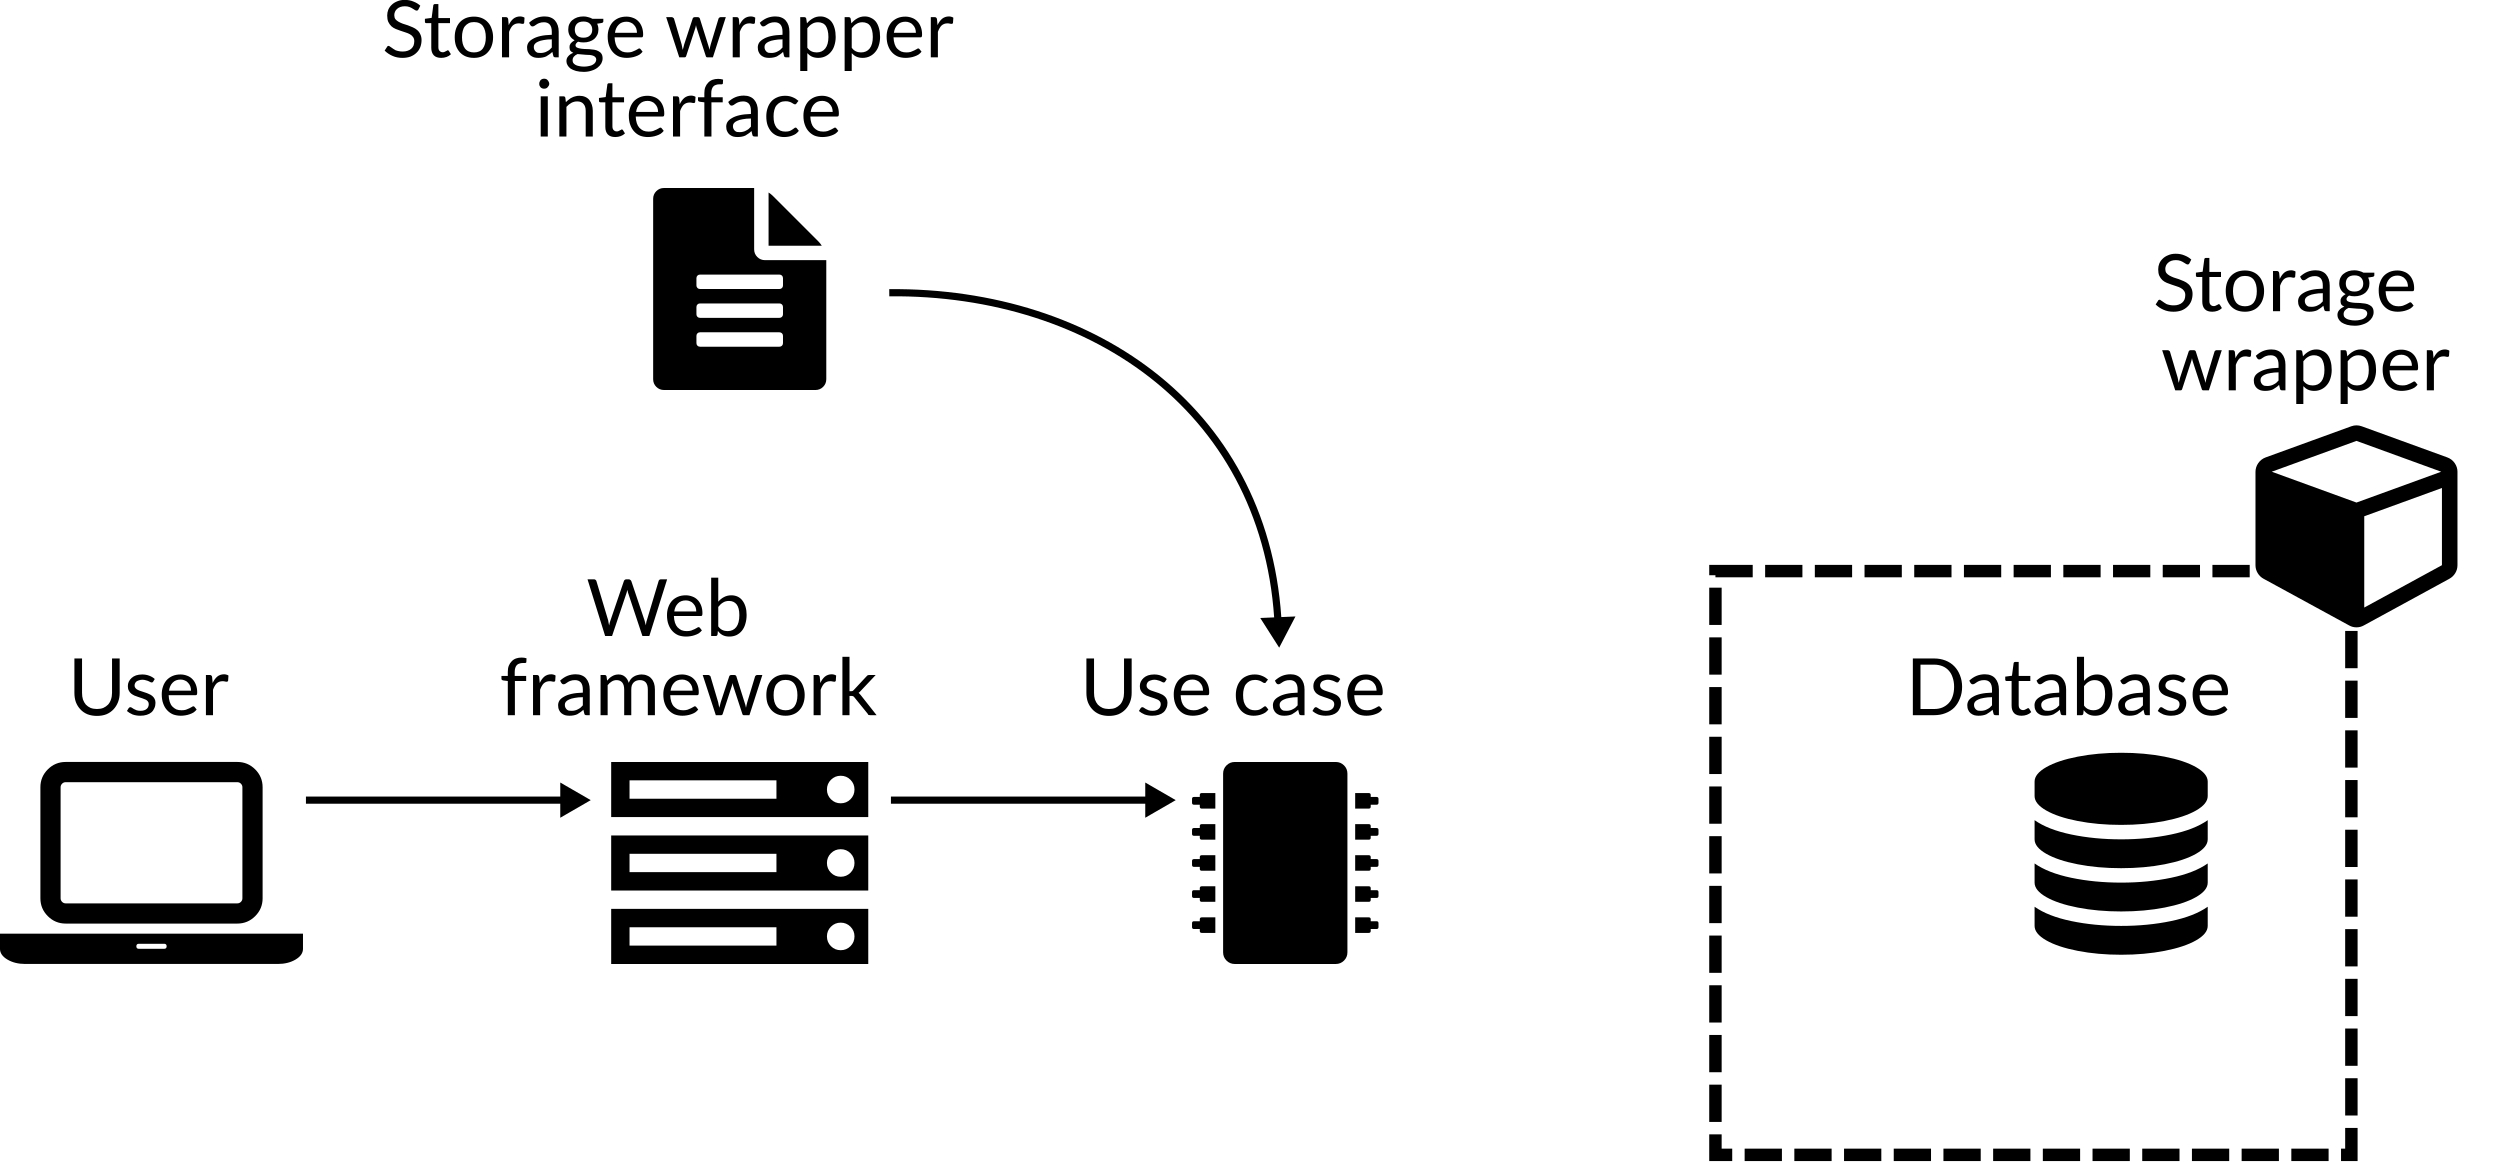
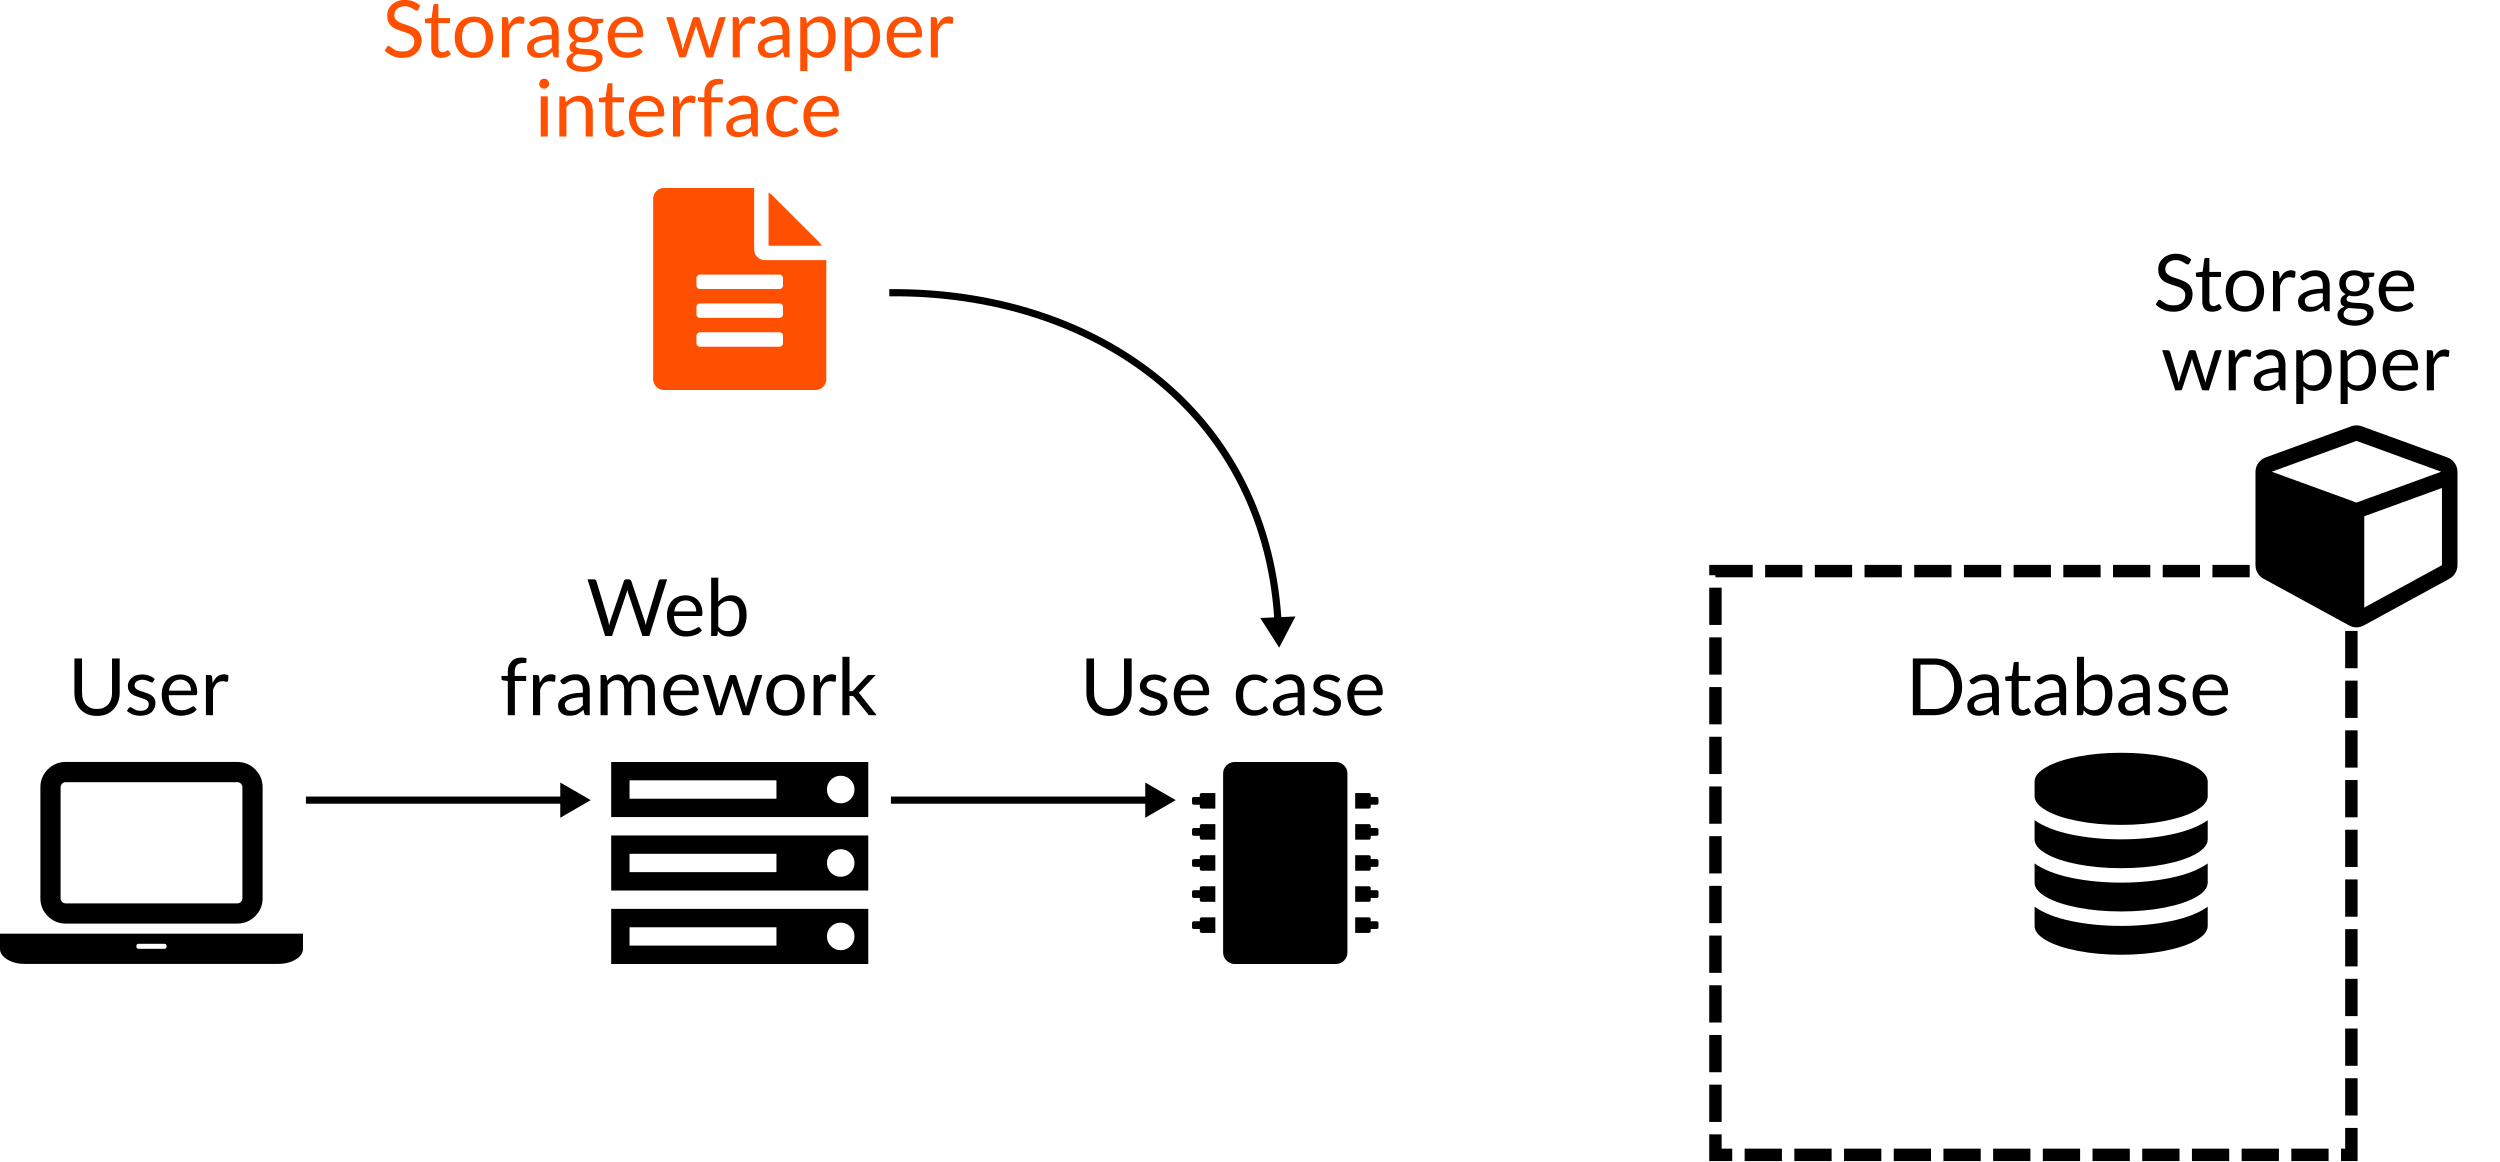
<svg xmlns="http://www.w3.org/2000/svg" width="214.893mm" height="99.802mm" viewBox="0 0 214.893 99.802" version="1.1" id="svg987">
  <defs id="defs981">
    <marker orient="auto" refY="0" refX="0" id="TriangleOutM-7-7-3" style="overflow:visible">
      <path id="path1723-5-0-6" d="M 5.77,0 -2.88,5 V -5 Z" style="fill:#000000;fill-opacity:1;fill-rule:evenodd;stroke:#000000;stroke-width:1pt;stroke-opacity:1" transform="scale(0.4)" />
    </marker>
    <marker orient="auto" refY="0" refX="0" id="TriangleOutM-7" style="overflow:visible">
      <path id="path1723-5" d="M 5.77,0 -2.88,5 V -5 Z" style="fill:#000000;fill-opacity:1;fill-rule:evenodd;stroke:#000000;stroke-width:1pt;stroke-opacity:1" transform="scale(0.4)" />
    </marker>
    <marker orient="auto" refY="0" refX="0" id="TriangleOutM" style="overflow:visible">
      <path id="path1723" d="M 5.77,0 -2.88,5 V -5 Z" style="fill:#000000;fill-opacity:1;fill-rule:evenodd;stroke:#000000;stroke-width:1pt;stroke-opacity:1" transform="scale(0.4)" />
    </marker>
  </defs>
  <g id="layer1" transform="translate(-414.9168,151.2877)">
    <path id="user-icon" d="m 420.56,-71.9 q -0.895,0 -1.533,-0.638 -0.638,-0.638 -0.638,-1.533 v -9.55 q 0,-0.895 0.638,-1.533 0.638,-0.638 1.533,-0.638 h 14.759 q 0.895,0 1.533,0.638 0.638,0.638 0.638,1.533 v 9.55 q 0,0.895 -0.638,1.533 -0.638,0.638 -1.533,0.638 z m -0.434,-11.72 v 9.55 q 0,0.176 0.129,0.305 0.129,0.129 0.305,0.129 h 14.759 q 0.176,0 0.305,-0.129 0.129,-0.129 0.129,-0.305 v -9.55 q 0,-0.176 -0.129,-0.305 -0.129,-0.129 -0.305,-0.129 h -14.759 q -0.176,0 -0.305,0.129 -0.129,0.129 -0.129,0.305 z m 18.665,12.588 h 2.17 v 1.302 q 0,0.543 -0.638,0.922 -0.638,0.38 -1.533,0.38 h -21.704 q -0.895,0 -1.533,-0.38 -0.638,-0.38 -0.638,-0.922 v -1.302 z m -9.767,1.302 q 0.217,0 0.217,-0.217 0,-0.217 -0.217,-0.217 h -2.17 q -0.217,0 -0.217,0.217 0,0.217 0.217,0.217 z" style="stroke-width:0.014" />
    <path id="web-framework-icon" d="m 469.03,-70.006 h 12.628 v -1.578 h -12.628 z m 0,-6.314 h 12.628 v -1.578 h -12.628 z m 19.336,5.525 q 0,-0.493 -0.345,-0.839 -0.345,-0.345 -0.839,-0.345 -0.493,0 -0.839,0.345 -0.345,0.345 -0.345,0.839 0,0.493 0.345,0.839 0.345,0.345 0.839,0.345 0.493,0 0.839,-0.345 0.345,-0.345 0.345,-0.839 z m -19.336,-11.838 h 12.628 v -1.578 h -12.628 z m 19.336,5.525 q 0,-0.493 -0.345,-0.839 -0.345,-0.345 -0.839,-0.345 -0.493,0 -0.839,0.345 -0.345,0.345 -0.345,0.839 0,0.493 0.345,0.839 0.345,0.345 0.839,0.345 0.493,0 0.839,-0.345 0.345,-0.345 0.345,-0.839 z m 0,-6.314 q 0,-0.493 -0.345,-0.839 -0.345,-0.345 -0.839,-0.345 -0.493,0 -0.839,0.345 -0.345,0.345 -0.345,0.839 0,0.493 0.345,0.839 0.345,0.345 0.839,0.345 0.493,0 0.839,-0.345 0.345,-0.345 0.345,-0.839 z m 1.184,10.26 v 4.735 h -22.098 v -4.735 z m 0,-6.314 v 4.735 h -22.098 v -4.735 z m 0,-6.314 v 4.735 h -22.098 v -4.735 z" style="stroke-width:0.012" />
    <path style="fill:none;stroke:#000000;stroke-width:0.615;stroke-linecap:butt;stroke-linejoin:miter;stroke-miterlimit:4;stroke-dasharray:none;stroke-opacity:1;marker-end:url(#TriangleOutM)" d="m 441.215,-82.51 h 22.733" id="arrow-user-web-framework" />
    <text xml:space="preserve" style="font-style:normal;font-variant:normal;font-weight:normal;font-stretch:normal;font-size:6.806px;line-height:1.25;font-family:Lato;-inkscape-font-specification:Lato;letter-spacing:0px;word-spacing:0px;fill:#000000;fill-opacity:1;stroke:none;stroke-width:0.128" x="420.749" y="-89.814" id="user-text">
      <tspan id="tspan2190" x="420.749" y="-89.814" style="font-style:normal;font-variant:normal;font-weight:normal;font-stretch:normal;font-size:6.806px;font-family:Lato;-inkscape-font-specification:Lato;stroke-width:0.128">User</tspan>
    </text>
    <text xml:space="preserve" style="font-style:normal;font-variant:normal;font-weight:normal;font-stretch:normal;font-size:6.806px;line-height:1;font-family:Lato;-inkscape-font-specification:Lato;text-align:center;letter-spacing:0px;word-spacing:0px;text-anchor:middle;fill:#000000;fill-opacity:1;stroke:none;stroke-width:0.128" x="478.439" y="-96.617" id="web-framework-text">
      <tspan id="tspan2190-6" x="478.439" y="-96.617" style="font-style:normal;font-variant:normal;font-weight:normal;font-stretch:normal;font-size:6.806px;line-height:1;font-family:Lato;-inkscape-font-specification:Lato;text-align:center;text-anchor:middle;stroke-width:0.128">Web</tspan>
      <tspan x="478.439" y="-89.811" style="font-style:normal;font-variant:normal;font-weight:normal;font-stretch:normal;font-size:6.806px;line-height:1;font-family:Lato;-inkscape-font-specification:Lato;text-align:center;text-anchor:middle;stroke-width:0.128" id="tspan2212">framework</tspan>
    </text>
    <path style="fill:none;stroke:#000000;stroke-width:0.615;stroke-linecap:butt;stroke-linejoin:miter;stroke-miterlimit:4;stroke-dasharray:none;stroke-opacity:1;marker-end:url(#TriangleOutM-7)" d="m 491.499,-82.51 h 22.733" id="arrow-web-framework-use-case" />
    <path id="use-case-icon" d="m 519.384,-72.434 v 1.336 h -1.169 q -0.167,0 -0.167,-0.167 v -0.167 h -0.501 q -0.167,0 -0.167,-0.167 v -0.334 q 0,-0.167 0.167,-0.167 h 0.501 v -0.167 q 0,-0.167 0.167,-0.167 z m 0,-2.671 v 1.336 h -1.169 q -0.167,0 -0.167,-0.167 v -0.167 h -0.501 q -0.167,0 -0.167,-0.167 v -0.334 q 0,-0.167 0.167,-0.167 h 0.501 v -0.167 q 0,-0.167 0.167,-0.167 z m 0,-2.671 v 1.336 h -1.169 q -0.167,0 -0.167,-0.167 v -0.167 h -0.501 q -0.167,0 -0.167,-0.167 v -0.334 q 0,-0.167 0.167,-0.167 h 0.501 v -0.167 q 0,-0.167 0.167,-0.167 z m 0,-2.671 v 1.336 h -1.169 q -0.167,0 -0.167,-0.167 v -0.167 h -0.501 q -0.167,0 -0.167,-0.167 v -0.334 q 0,-0.167 0.167,-0.167 h 0.501 v -0.167 q 0,-0.167 0.167,-0.167 z m 0,-2.671 v 1.336 h -1.169 q -0.167,0 -0.167,-0.167 v -0.167 h -0.501 q -0.167,0 -0.167,-0.167 v -0.334 q 0,-0.167 0.167,-0.167 h 0.501 v -0.167 q 0,-0.167 0.167,-0.167 z m 11.353,-1.67 v 15.36 q 0,0.417 -0.292,0.71 -0.292,0.292 -0.71,0.292 h -8.681 q -0.417,0 -0.71,-0.292 -0.292,-0.292 -0.292,-0.71 v -15.36 q 0,-0.417 0.292,-0.71 0.292,-0.292 0.71,-0.292 h 8.681 q 0.417,0 0.71,0.292 0.292,0.292 0.292,0.71 z m 2.671,12.855 v 0.334 q 0,0.167 -0.167,0.167 h -0.501 v 0.167 q 0,0.167 -0.167,0.167 h -1.169 v -1.336 h 1.169 q 0.167,0 0.167,0.167 v 0.167 h 0.501 q 0.167,0 0.167,0.167 z m 0,-2.671 v 0.334 q 0,0.167 -0.167,0.167 h -0.501 v 0.167 q 0,0.167 -0.167,0.167 h -1.169 v -1.336 h 1.169 q 0.167,0 0.167,0.167 v 0.167 h 0.501 q 0.167,0 0.167,0.167 z m 0,-2.671 v 0.334 q 0,0.167 -0.167,0.167 h -0.501 v 0.167 q 0,0.167 -0.167,0.167 h -1.169 v -1.336 h 1.169 q 0.167,0 0.167,0.167 v 0.167 h 0.501 q 0.167,0 0.167,0.167 z m 0,-2.671 v 0.334 q 0,0.167 -0.167,0.167 h -0.501 v 0.167 q 0,0.167 -0.167,0.167 h -1.169 v -1.336 h 1.169 q 0.167,0 0.167,0.167 v 0.167 h 0.501 q 0.167,0 0.167,0.167 z m 0,-2.671 v 0.334 q 0,0.167 -0.167,0.167 h -0.501 v 0.167 q 0,0.167 -0.167,0.167 h -1.169 v -1.336 h 1.169 q 0.167,0 0.167,0.167 v 0.167 h 0.501 q 0.167,0 0.167,0.167 z" style="stroke-width:0.01" />
    <text xml:space="preserve" style="font-style:normal;font-variant:normal;font-weight:normal;font-stretch:normal;font-size:6.806px;line-height:1;font-family:Lato;-inkscape-font-specification:Lato;text-align:center;letter-spacing:0px;word-spacing:0px;text-anchor:middle;fill:#000000;fill-opacity:1;stroke:none;stroke-width:0.128" x="525.242" y="-89.814" id="use-case-text">
      <tspan x="525.242" y="-89.814" style="font-style:normal;font-variant:normal;font-weight:normal;font-stretch:normal;font-size:6.806px;line-height:1;font-family:Lato;-inkscape-font-specification:Lato;text-align:center;text-anchor:middle;stroke-width:0.128" id="tspan3110">Use case</tspan>
    </text>
-     <path id="storage-wrapper-interface-icon" d="m 485.283,-130.515 q 0.136,0.136 0.271,0.349 h -4.573 v -4.573 q 0.213,0.136 0.349,0.271 z m -4.612,1.589 h 5.271 v 10.232 q 0,0.388 -0.271,0.659 -0.271,0.271 -0.659,0.271 h -13.022 q -0.388,0 -0.659,-0.271 -0.271,-0.271 -0.271,-0.659 v -15.503 q 0,-0.388 0.271,-0.659 0.271,-0.271 0.659,-0.271 h 7.751 v 5.271 q 0,0.388 0.271,0.659 0.271,0.271 0.659,0.271 z m 1.55,7.131 v -0.62 q 0,-0.136 -0.087,-0.223 -0.087,-0.087 -0.223,-0.087 h -6.821 q -0.136,0 -0.223,0.087 -0.087,0.087 -0.087,0.223 v 0.62 q 0,0.136 0.087,0.223 0.087,0.087 0.223,0.087 h 6.821 q 0.136,0 0.223,-0.087 0.087,-0.087 0.087,-0.223 z m 0,-2.48 v -0.62 q 0,-0.136 -0.087,-0.223 -0.087,-0.087 -0.223,-0.087 h -6.821 q -0.136,0 -0.223,0.087 -0.087,0.087 -0.087,0.223 v 0.62 q 0,0.136 0.087,0.223 0.087,0.087 0.223,0.087 h 6.821 q 0.136,0 0.223,-0.087 0.087,-0.087 0.087,-0.223 z m 0,-2.48 v -0.62 q 0,-0.136 -0.087,-0.223 -0.087,-0.087 -0.223,-0.087 h -6.821 q -0.136,0 -0.223,0.087 -0.087,0.087 -0.087,0.223 v 0.62 q 0,0.136 0.087,0.223 0.087,0.087 0.223,0.087 h 6.821 q 0.136,0 0.223,-0.087 0.087,-0.087 0.087,-0.223 z" style="stroke-width:0.01" />
-     <text xml:space="preserve" style="font-style:normal;font-variant:normal;font-weight:normal;font-stretch:normal;font-size:6.806px;line-height:1;font-family:Lato;-inkscape-font-specification:Lato;text-align:center;letter-spacing:0px;word-spacing:0px;text-anchor:middle;fill:#000000;fill-opacity:1;stroke:none;stroke-width:0.128" x="478.437" y="-146.357" id="storage-wrapper-interface-text">
-       <tspan x="478.437" y="-146.357" style="font-style:normal;font-variant:normal;font-weight:normal;font-stretch:normal;font-size:6.806px;line-height:1;font-family:Lato;-inkscape-font-specification:Lato;text-align:center;text-anchor:middle;stroke-width:0.128" id="tspan2212-2">Storage wrapper</tspan>
-       <tspan x="478.437" y="-139.551" style="font-style:normal;font-variant:normal;font-weight:normal;font-stretch:normal;font-size:6.806px;line-height:1;font-family:Lato;-inkscape-font-specification:Lato;text-align:center;text-anchor:middle;stroke-width:0.128" id="tspan3177">interface</tspan>
+     <path id="storage-wrapper-interface-icon" d="m 485.283,-130.515 q 0.136,0.136 0.271,0.349 h -4.573 v -4.573 q 0.213,0.136 0.349,0.271 z m -4.612,1.589 h 5.271 v 10.232 q 0,0.388 -0.271,0.659 -0.271,0.271 -0.659,0.271 h -13.022 q -0.388,0 -0.659,-0.271 -0.271,-0.271 -0.271,-0.659 v -15.503 q 0,-0.388 0.271,-0.659 0.271,-0.271 0.659,-0.271 h 7.751 v 5.271 q 0,0.388 0.271,0.659 0.271,0.271 0.659,0.271 z m 1.55,7.131 v -0.62 q 0,-0.136 -0.087,-0.223 -0.087,-0.087 -0.223,-0.087 h -6.821 q -0.136,0 -0.223,0.087 -0.087,0.087 -0.087,0.223 v 0.62 q 0,0.136 0.087,0.223 0.087,0.087 0.223,0.087 h 6.821 q 0.136,0 0.223,-0.087 0.087,-0.087 0.087,-0.223 z m 0,-2.48 v -0.62 q 0,-0.136 -0.087,-0.223 -0.087,-0.087 -0.223,-0.087 h -6.821 q -0.136,0 -0.223,0.087 -0.087,0.087 -0.087,0.223 v 0.62 q 0,0.136 0.087,0.223 0.087,0.087 0.223,0.087 h 6.821 q 0.136,0 0.223,-0.087 0.087,-0.087 0.087,-0.223 z m 0,-2.48 v -0.62 q 0,-0.136 -0.087,-0.223 -0.087,-0.087 -0.223,-0.087 h -6.821 q -0.136,0 -0.223,0.087 -0.087,0.087 -0.087,0.223 v 0.62 q 0,0.136 0.087,0.223 0.087,0.087 0.223,0.087 h 6.821 q 0.136,0 0.223,-0.087 0.087,-0.087 0.087,-0.223 z" style="stroke-width:0.01;fill:#ff4f00;fill-opacity:1" />
+     <text xml:space="preserve" style="font-style:normal;font-variant:normal;font-weight:normal;font-stretch:normal;font-size:6.806px;line-height:1;font-family:Lato;-inkscape-font-specification:Lato;text-align:center;letter-spacing:0px;word-spacing:0px;text-anchor:middle;fill:#ff4f00;fill-opacity:1;stroke:none;stroke-width:0.128;" x="478.437" y="-146.357" id="storage-wrapper-interface-text">
+       <tspan x="478.437" y="-146.357" style="font-style:normal;font-variant:normal;font-weight:normal;font-stretch:normal;font-size:6.806px;line-height:1;font-family:Lato;-inkscape-font-specification:Lato;text-align:center;text-anchor:middle;stroke-width:0.128;fill:#ff4f00;fill-opacity:1;" id="tspan2212-2">Storage wrapper</tspan>
+       <tspan x="478.437" y="-139.551" style="font-style:normal;font-variant:normal;font-weight:normal;font-stretch:normal;font-size:6.806px;line-height:1;font-family:Lato;-inkscape-font-specification:Lato;text-align:center;text-anchor:middle;stroke-width:0.128;fill:#ff4f00;fill-opacity:1;" id="tspan3177">interface</tspan>
    </text>
    <rect style="fill:none;fill-opacity:1;stroke:#000000;stroke-width:1.068;stroke-miterlimit:4;stroke-dasharray:3.204, 1.068;stroke-dashoffset:0;stroke-opacity:1" id="storage-wrapper-box" width="54.664" height="50.178" x="562.371" y="-102.198" />
    <path style="fill:none;stroke:#000000;stroke-width:0.615;stroke-linecap:butt;stroke-linejoin:miter;stroke-miterlimit:4;stroke-dasharray:none;stroke-opacity:1;marker-end:url(#TriangleOutM-7-7-3)" d="m 491.356,-126.126 c 17.738,-0.16 32.641,10.387 33.44,28.765" id="arrow-storage-wrapper-interface-use-case" />
    <path id="storage-wrapper-icon" d="m 618.141,-99.064 6.678,-3.642 v -6.636 l -6.678,2.431 z m -0.668,-9.026 7.283,-2.65 -7.283,-2.65 -7.283,2.65 z m 8.681,-2.629 v 8.014 q 0,0.365 -0.188,0.678 -0.188,0.313 -0.511,0.49 l -7.346,4.007 q -0.292,0.167 -0.636,0.167 -0.344,0 -0.636,-0.167 l -7.346,-4.007 q -0.323,-0.177 -0.511,-0.49 -0.188,-0.313 -0.188,-0.678 v -8.014 q 0,-0.417 0.24,-0.762 0.24,-0.344 0.637,-0.49 l 7.346,-2.671 q 0.23,-0.084 0.459,-0.084 0.23,0 0.459,0.084 l 7.346,2.671 q 0.397,0.146 0.637,0.49 0.24,0.344 0.24,0.762 z" style="stroke-width:0.01" />
    <text xml:space="preserve" style="font-style:normal;font-variant:normal;font-weight:normal;font-stretch:normal;font-size:6.806px;line-height:1;font-family:Lato;-inkscape-font-specification:Lato;text-align:center;letter-spacing:0px;word-spacing:0px;text-anchor:middle;fill:#000000;fill-opacity:1;stroke:none;stroke-width:0.128" x="617.44" y="-124.54" id="text2192-3-9-6">
      <tspan x="617.44" y="-124.54" style="font-style:normal;font-variant:normal;font-weight:normal;font-stretch:normal;font-size:6.806px;line-height:1;font-family:Lato;-inkscape-font-specification:Lato;text-align:center;text-anchor:middle;stroke-width:0.128" id="tspan2212-2-2">Storage</tspan>
      <tspan x="617.44" y="-117.734" style="font-style:normal;font-variant:normal;font-weight:normal;font-stretch:normal;font-size:6.806px;line-height:1;font-family:Lato;-inkscape-font-specification:Lato;text-align:center;text-anchor:middle;stroke-width:0.128" id="tspan3177-6">wrapper</tspan>
    </text>
    <path id="database-icon" d="m 597.245,-79.14 q 2.296,0 4.292,-0.417 1.996,-0.417 3.149,-1.231 v 1.647 q 0,0.669 -0.998,1.24 -0.998,0.572 -2.713,0.906 -1.715,0.334 -3.73,0.334 -2.015,0 -3.73,-0.334 -1.715,-0.334 -2.713,-0.906 -0.998,-0.572 -0.998,-1.24 v -1.647 q 1.153,0.814 3.149,1.231 1.996,0.417 4.292,0.417 z m 0,7.441 q 2.296,0 4.292,-0.417 1.996,-0.417 3.149,-1.231 v 1.647 q 0,0.669 -0.998,1.24 -0.998,0.572 -2.713,0.906 -1.715,0.334 -3.73,0.334 -2.015,0 -3.73,-0.334 -1.715,-0.334 -2.713,-0.906 -0.998,-0.572 -0.998,-1.24 v -1.647 q 1.153,0.814 3.149,1.231 1.996,0.417 4.292,0.417 z m 0,-3.721 q 2.296,0 4.292,-0.417 1.996,-0.417 3.149,-1.231 v 1.647 q 0,0.669 -0.998,1.24 -0.998,0.572 -2.713,0.906 -1.715,0.334 -3.73,0.334 -2.015,0 -3.73,-0.334 -1.715,-0.334 -2.713,-0.906 -0.998,-0.572 -0.998,-1.24 v -1.647 q 1.153,0.814 3.149,1.231 1.996,0.417 4.292,0.417 z m 0,-11.162 q 2.015,0 3.73,0.334 1.715,0.334 2.713,0.906 0.998,0.572 0.998,1.24 v 1.24 q 0,0.669 -0.998,1.24 -0.998,0.572 -2.713,0.906 -1.715,0.334 -3.73,0.334 -2.015,0 -3.73,-0.334 -1.715,-0.334 -2.713,-0.906 -0.998,-0.572 -0.998,-1.24 v -1.24 q 0,-0.669 0.998,-1.24 0.998,-0.572 2.713,-0.906 1.715,-0.334 3.73,-0.334 z" style="stroke-width:0.01" />
    <text xml:space="preserve" style="font-style:normal;font-variant:normal;font-weight:normal;font-stretch:normal;font-size:6.806px;line-height:1;font-family:Lato;-inkscape-font-specification:Lato;text-align:center;letter-spacing:0px;word-spacing:0px;text-anchor:middle;fill:#000000;fill-opacity:1;stroke:none;stroke-width:0.128" x="597.062" y="-89.811" id="text2192-3-9-6-9">
      <tspan x="597.062" y="-89.811" style="font-style:normal;font-variant:normal;font-weight:normal;font-stretch:normal;font-size:6.806px;line-height:1;font-family:Lato;-inkscape-font-specification:Lato;text-align:center;text-anchor:middle;stroke-width:0.128" id="tspan3177-6-0">Database</tspan>
    </text>
  </g>
</svg>
